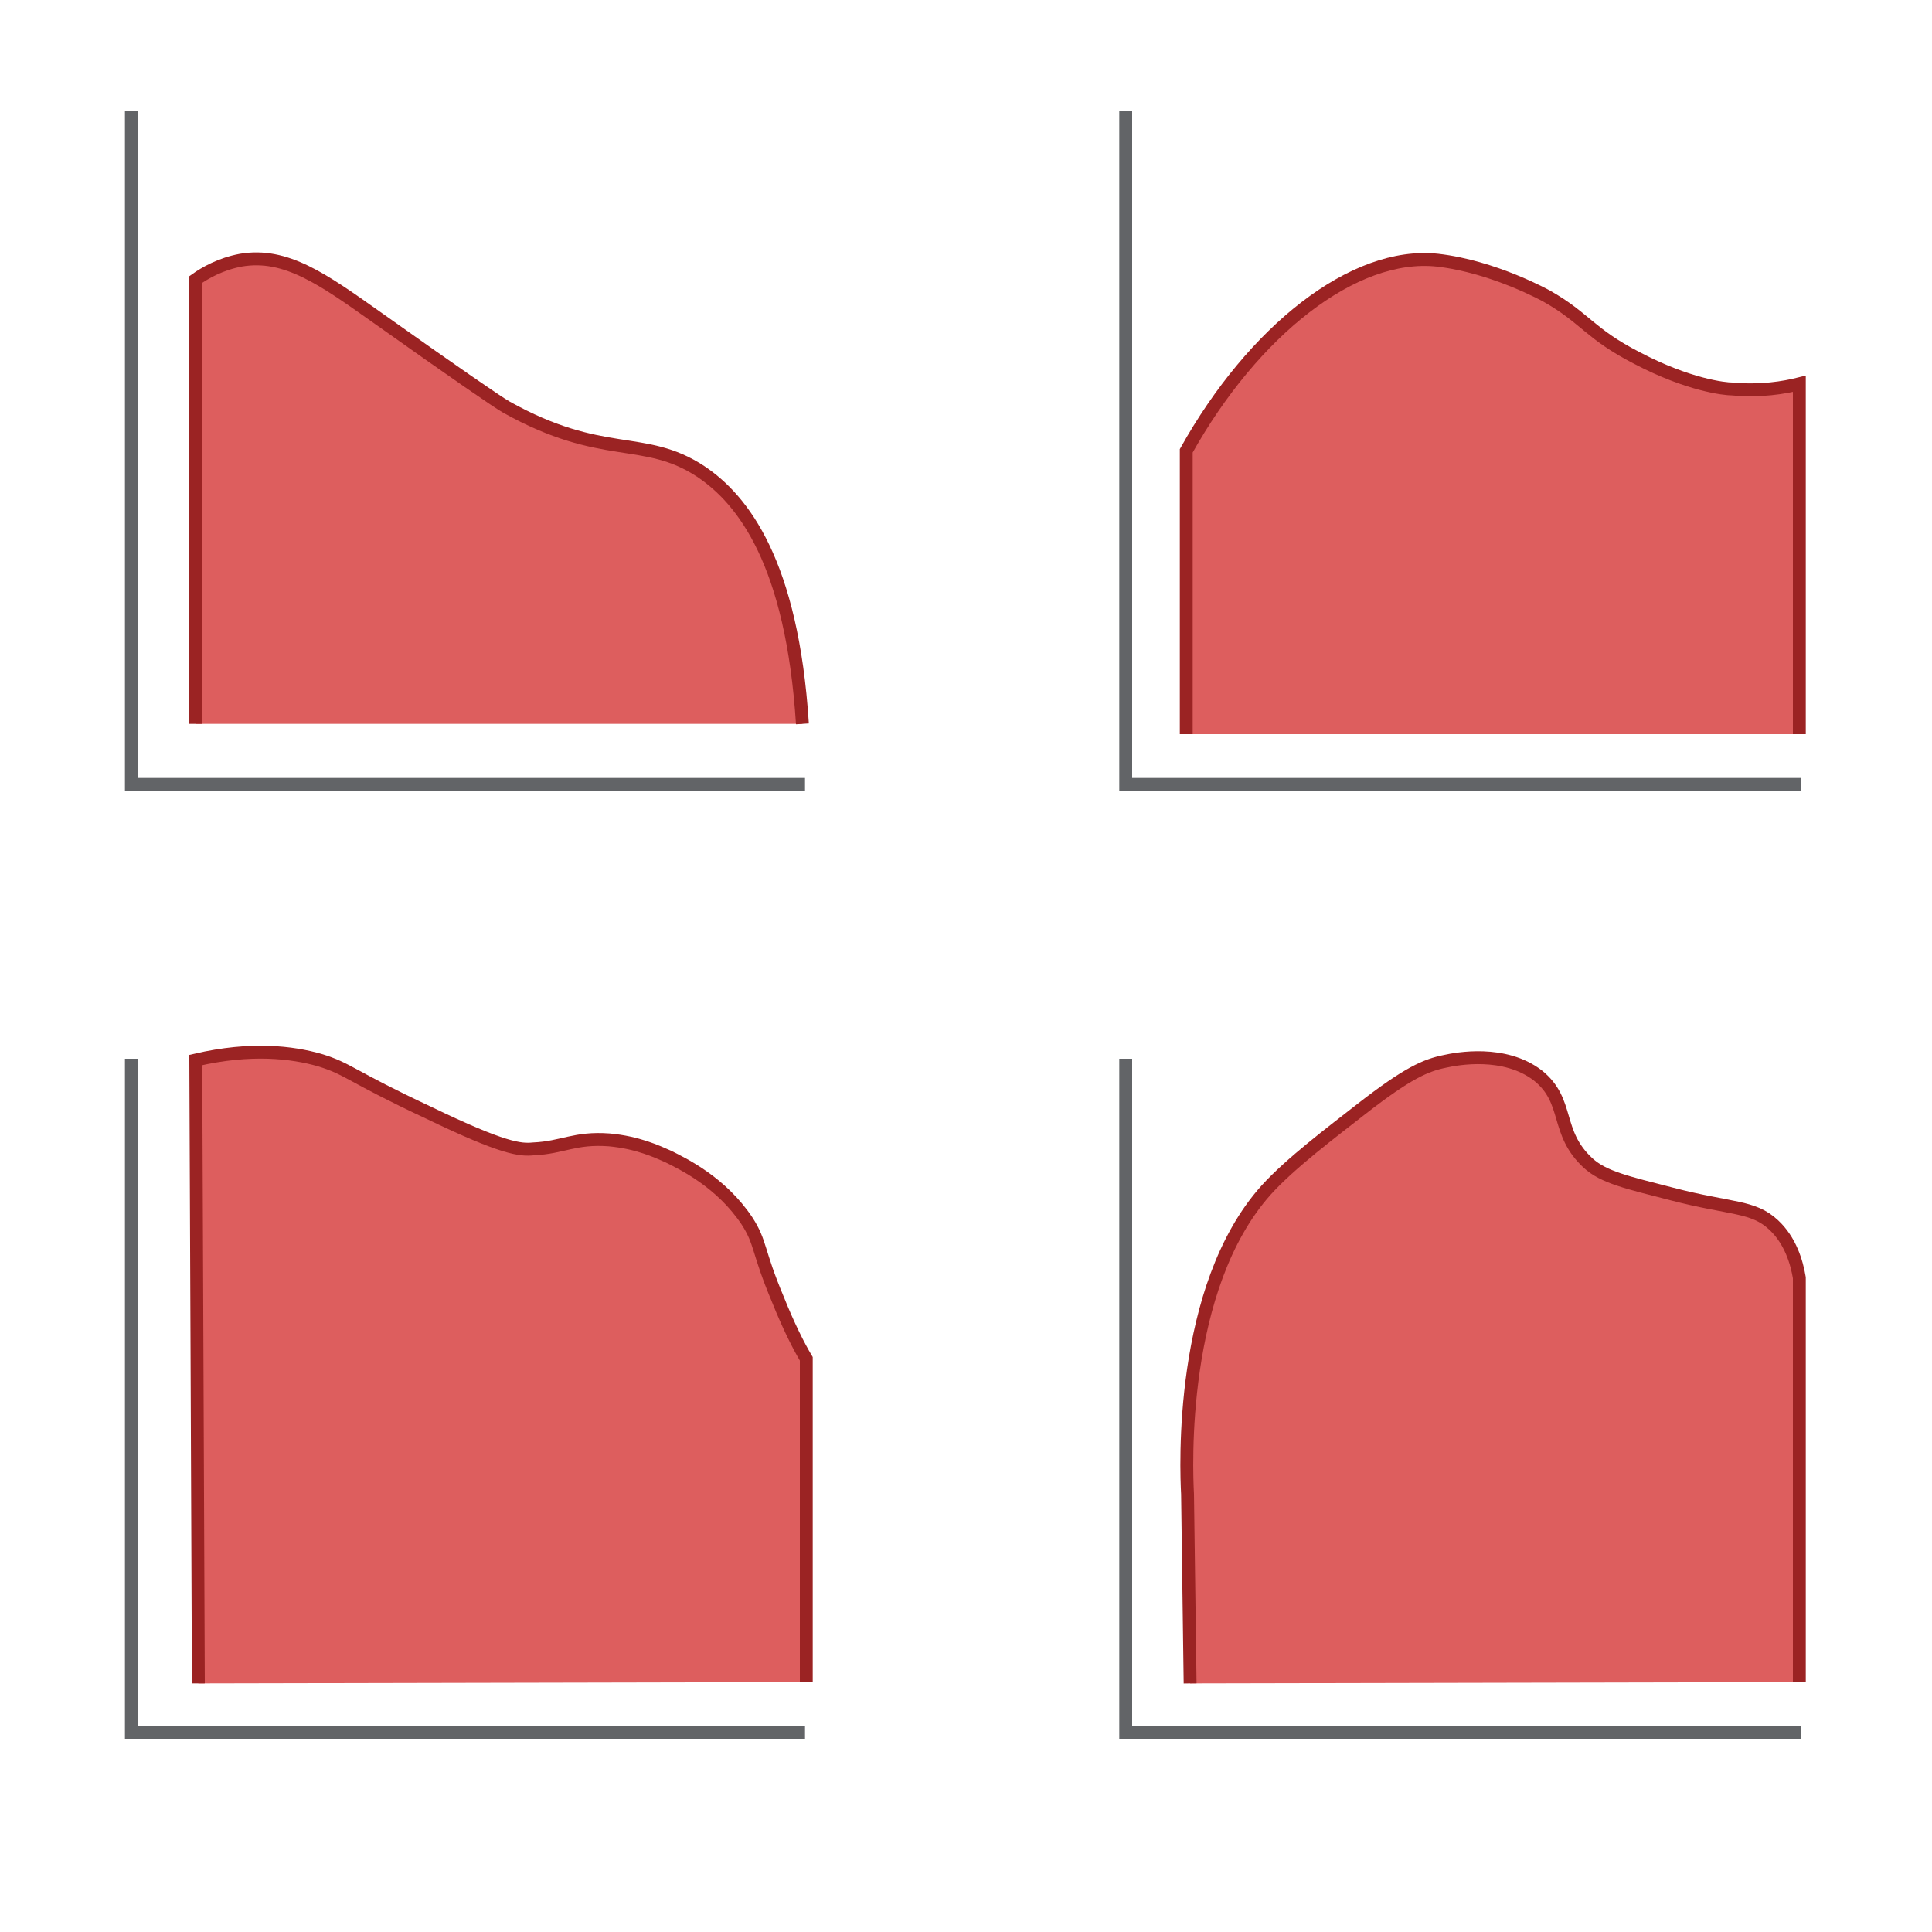
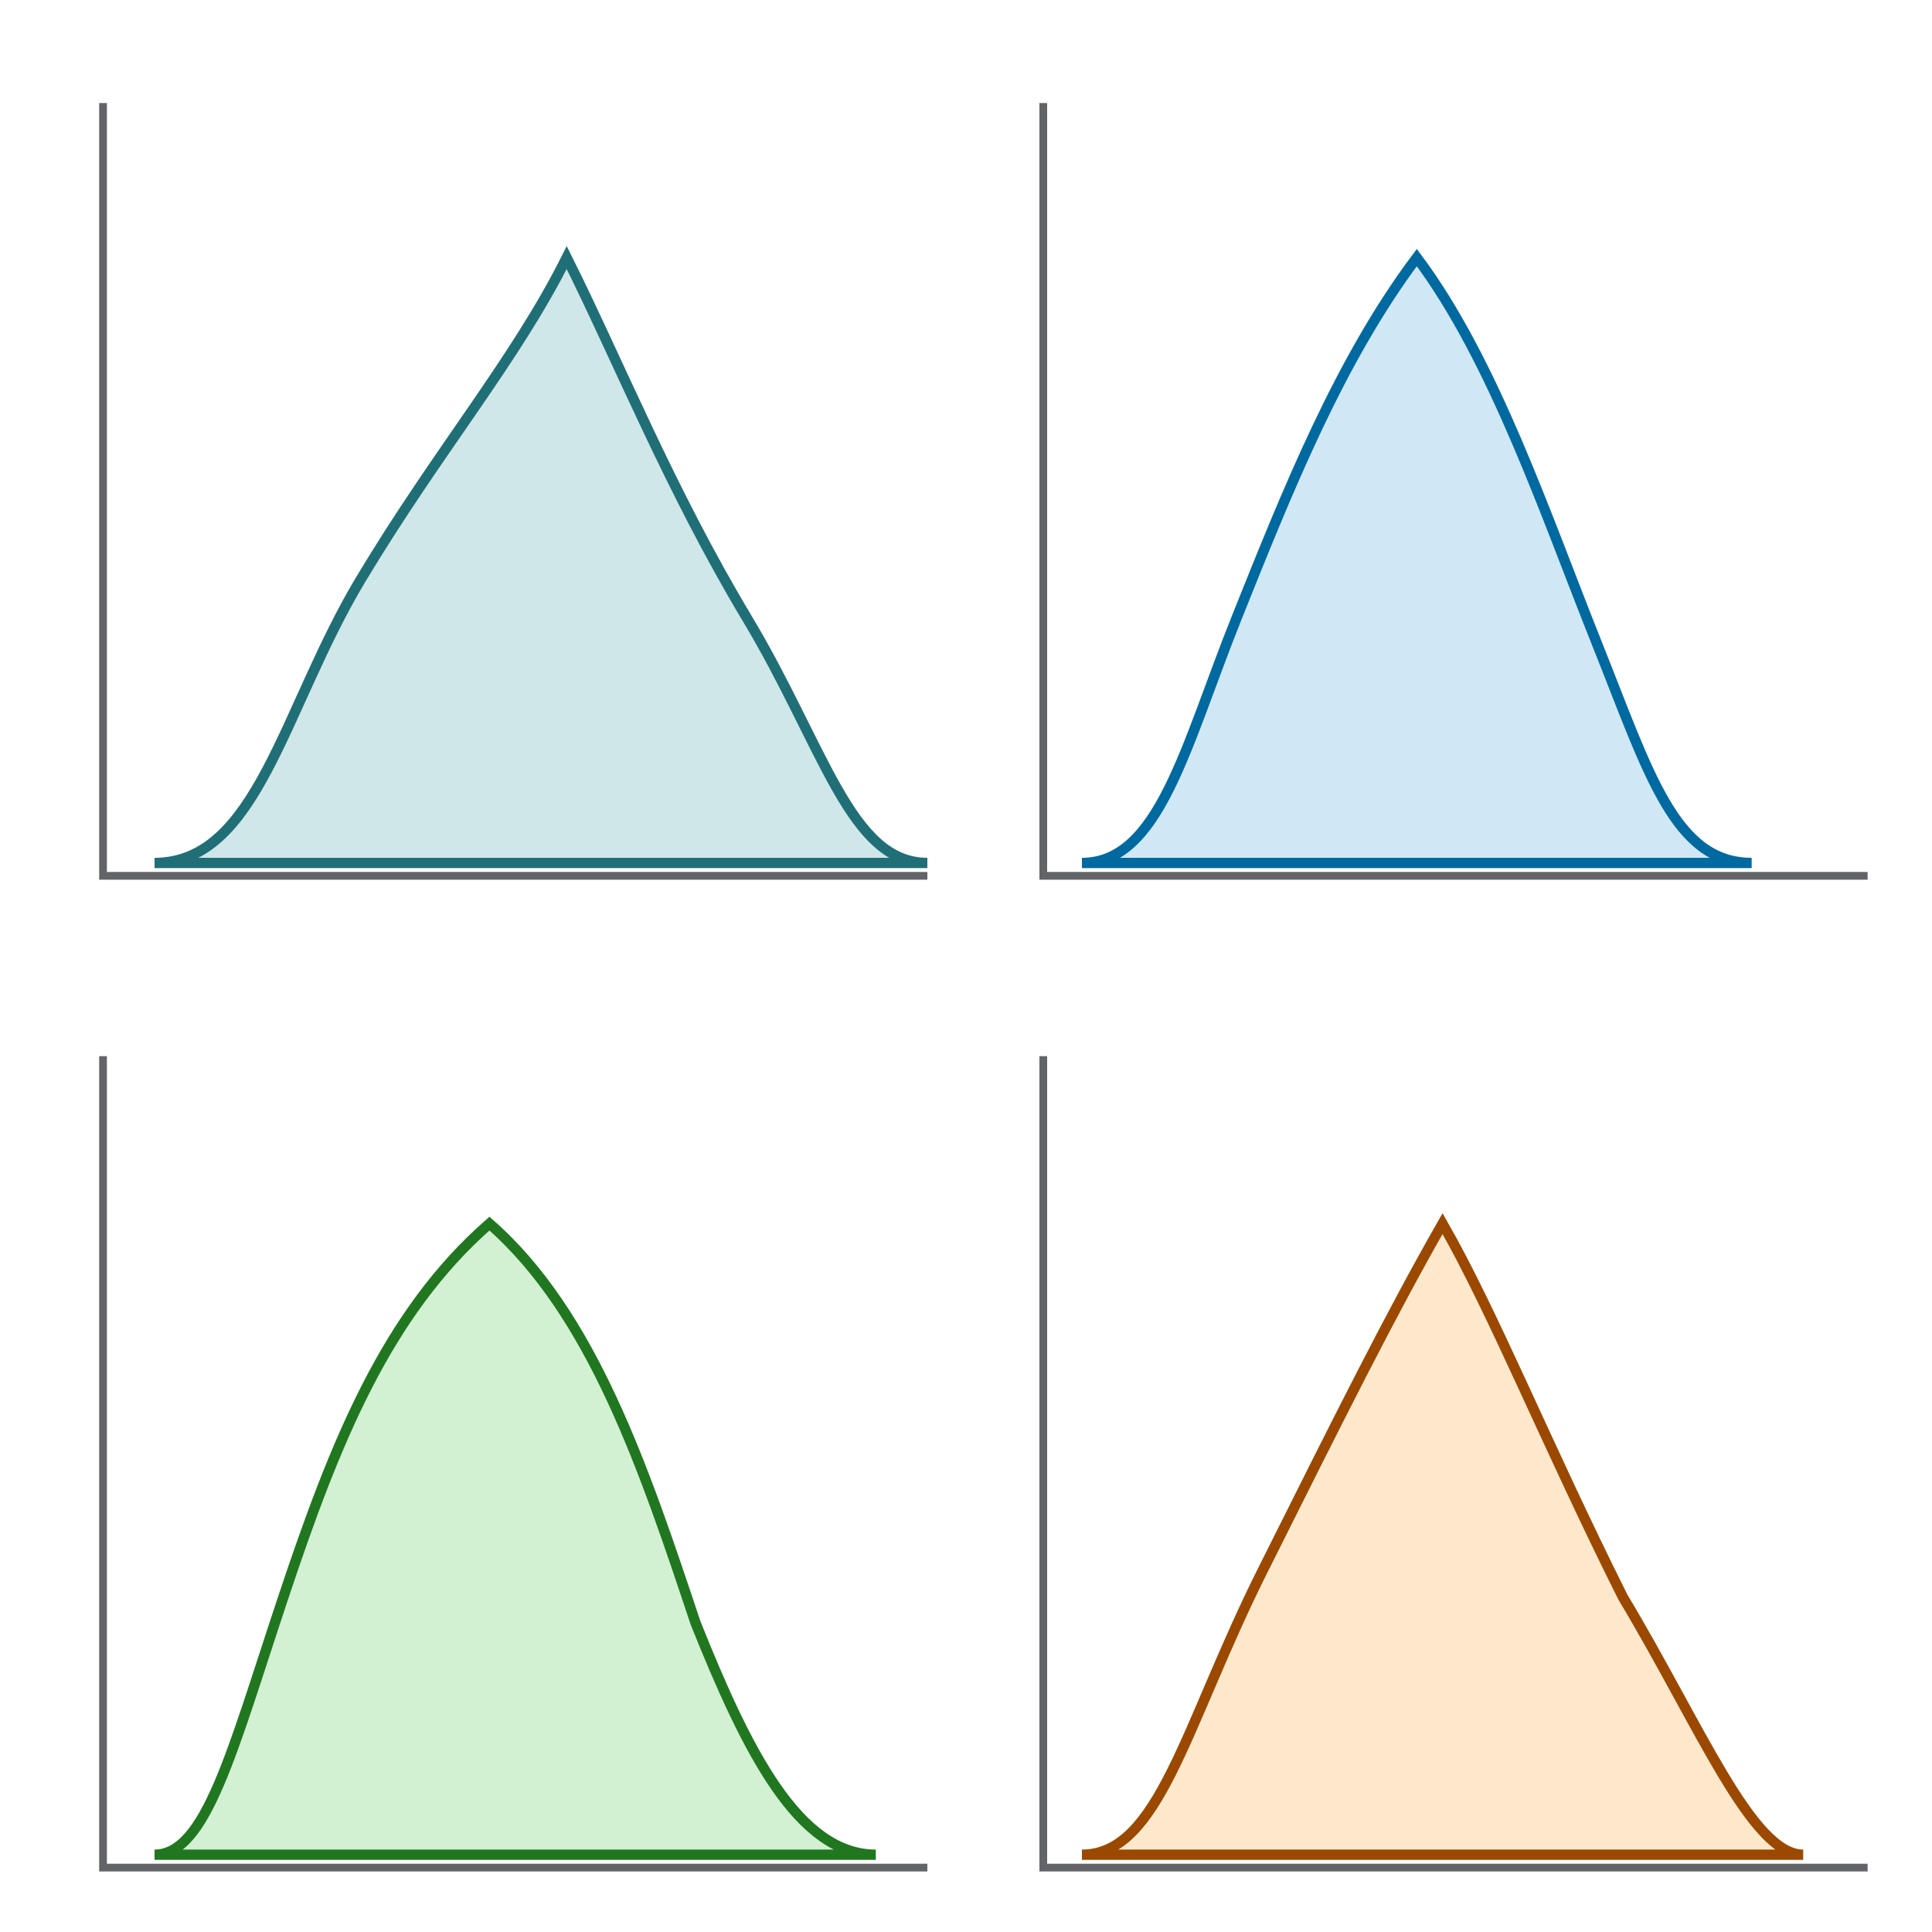
- <svg xmlns="http://www.w3.org/2000/svg" version="1.1" id="Layer_1" x="0px" y="0px" viewBox="0 0 150 150" style="enable-background:new 0 0 150 150;" xml:space="preserve">
-   <style type="text/css">
- 	.st0{fill:none;stroke:#626467;stroke-miterlimit:10;}
- 	.st1{fill:#DD5E5E;stroke:#9B2323;stroke-miterlimit:10;}
- </style>
-   <g>
-     <g id="Layer_1_00000052067311571168209100000005420592435327839109_">
-       <g id="Layer_1-2_00000061461743095811408130000003277939633772942527_">
-         <g id="Layer_1-2">
-           <polyline class="st0" points="62.5,60.9 10.2,60.9 10.2,8.6     " />
-         </g>
-       </g>
-       <g id="Layer_1_00000114788319049813595280000010446898157045703841_">
-         <g id="Layer_1-2_00000030455330820971206160000007405987287783343806_">
-           <g id="Layer_1-2_00000178165254702774032120000012068206040950468767_">
-             <polyline class="st0" points="139.8,60.9 87.4,60.9 87.4,8.6      " />
-           </g>
-         </g>
-       </g>
-       <g id="Layer_1_00000102538659648041826460000014245632947363304093_">
-         <g id="Layer_1-2_00000096770619955662402080000008728763590206750351_">
-           <g id="Layer_1-2_00000146481075169655897070000012150152801094482353_">
-             <polyline class="st0" points="62.5,134.5 10.2,134.5 10.2,82.2      " />
-           </g>
-         </g>
-       </g>
-       <g id="Layer_1_00000096775391188015427480000004147442084981515137_">
-         <g id="Layer_1-2_00000171695347708988962810000001473604593033051306_">
-           <g id="Layer_1-2_00000039111564884197014220000007036841052774002324_">
-             <polyline class="st0" points="139.8,134.5 87.4,134.5 87.4,82.2      " />
-           </g>
-         </g>
-       </g>
-       <path class="st1" d="M62.3,56.2c-0.8-12.5-4.6-17.4-7.9-19.6c-4.4-2.9-7.6-0.8-15.1-5c-0.7-0.4-3.9-2.6-10.1-7    c-4.1-2.9-7-5-10.5-4.4c-1.6,0.3-2.8,1-3.5,1.5v34.5" />
-       <path class="st1" d="M92.1,57v-22c5.2-9.3,13-15.5,19.5-14.8c4.4,0.5,8.5,2.8,8.5,2.8c3,1.7,3.3,2.9,7,4.8c4,2.1,6.8,2.4,7.4,2.4    c2.2,0.2,4-0.1,5.2-0.4V57" />
-       <path class="st1" d="M15.4,130.7l-0.2-48.4c4.3-1,7.5-0.6,9.6,0c2.3,0.7,2.3,1.2,8.5,4.1c5.8,2.8,7.1,2.9,8.1,2.8    c2.3-0.1,3.2-0.9,5.9-0.7c2.2,0.2,3.7,0.9,4.6,1.3c1.2,0.6,4.1,2,6.1,5c1.1,1.7,0.8,2.3,2.4,6.1c0.8,2,1.6,3.6,2.2,4.6v25.1" />
-       <path class="st1" d="M92.4,130.7L92.2,116c-0.1-1.9-0.7-16,6.1-23.6c1.9-2.1,5.1-4.5,7.4-6.3c3.6-2.8,5-3.4,6.5-3.7    c0.9-0.2,4.6-0.9,7.2,1.1c2.5,2,1.3,4.4,3.9,6.8c1.2,1.1,3,1.5,6.5,2.4c4.6,1.2,6.3,0.9,7.9,2.4c1.3,1.2,1.8,2.9,2,4.1v31.4" />
-     </g>
-   </g>
+ <svg xmlns="http://www.w3.org/2000/svg" viewBox="0 0 150 150">
+   <polyline points="8,8 8,68 72,68" fill="none" stroke="#626467" stroke-width="0.6" />
+   <path fill="#cfe7e9" stroke="#206f77" stroke-width="0.8" d="M12,67 C20,67 22,55 28,45 C34,35 40,28 44,20 C48,28 52,38 58,48 C64,58 66,67 72,67 Z" />
+   <polyline points="81,8 81,68 145,68" fill="none" stroke="#626467" stroke-width="0.6" />
+   <path fill="#d0e8f5" stroke="#006aa0" stroke-width="0.8" d="M84,67 C90,67 92,58 96,48 C100,38 104,28 110,20 C116,28 120,40 124,50 C128,60 130,67 136,67 Z" />
+   <polyline points="8,82 8,145 72,145" fill="none" stroke="#626467" stroke-width="0.6" />
+   <path fill="#d2f0d2" stroke="#207720" stroke-width="0.8" d="M12,144 C16,144 18,136 22,124 C26,112 30,102 38,95 C46,102 50,114 54,126 C58,136 62,144 68,144 Z" />
+   <polyline points="81,82 81,145 145,145" fill="none" stroke="#626467" stroke-width="0.6" />
+   <path fill="#fde8cc" stroke="#9b4900" stroke-width="0.8" d="M84,144 C90,144 92,134 98,122 C104,110 108,102 112,95 C116,102 120,112 126,124 C132,134 136,144 140,144 Z" />
</svg>
